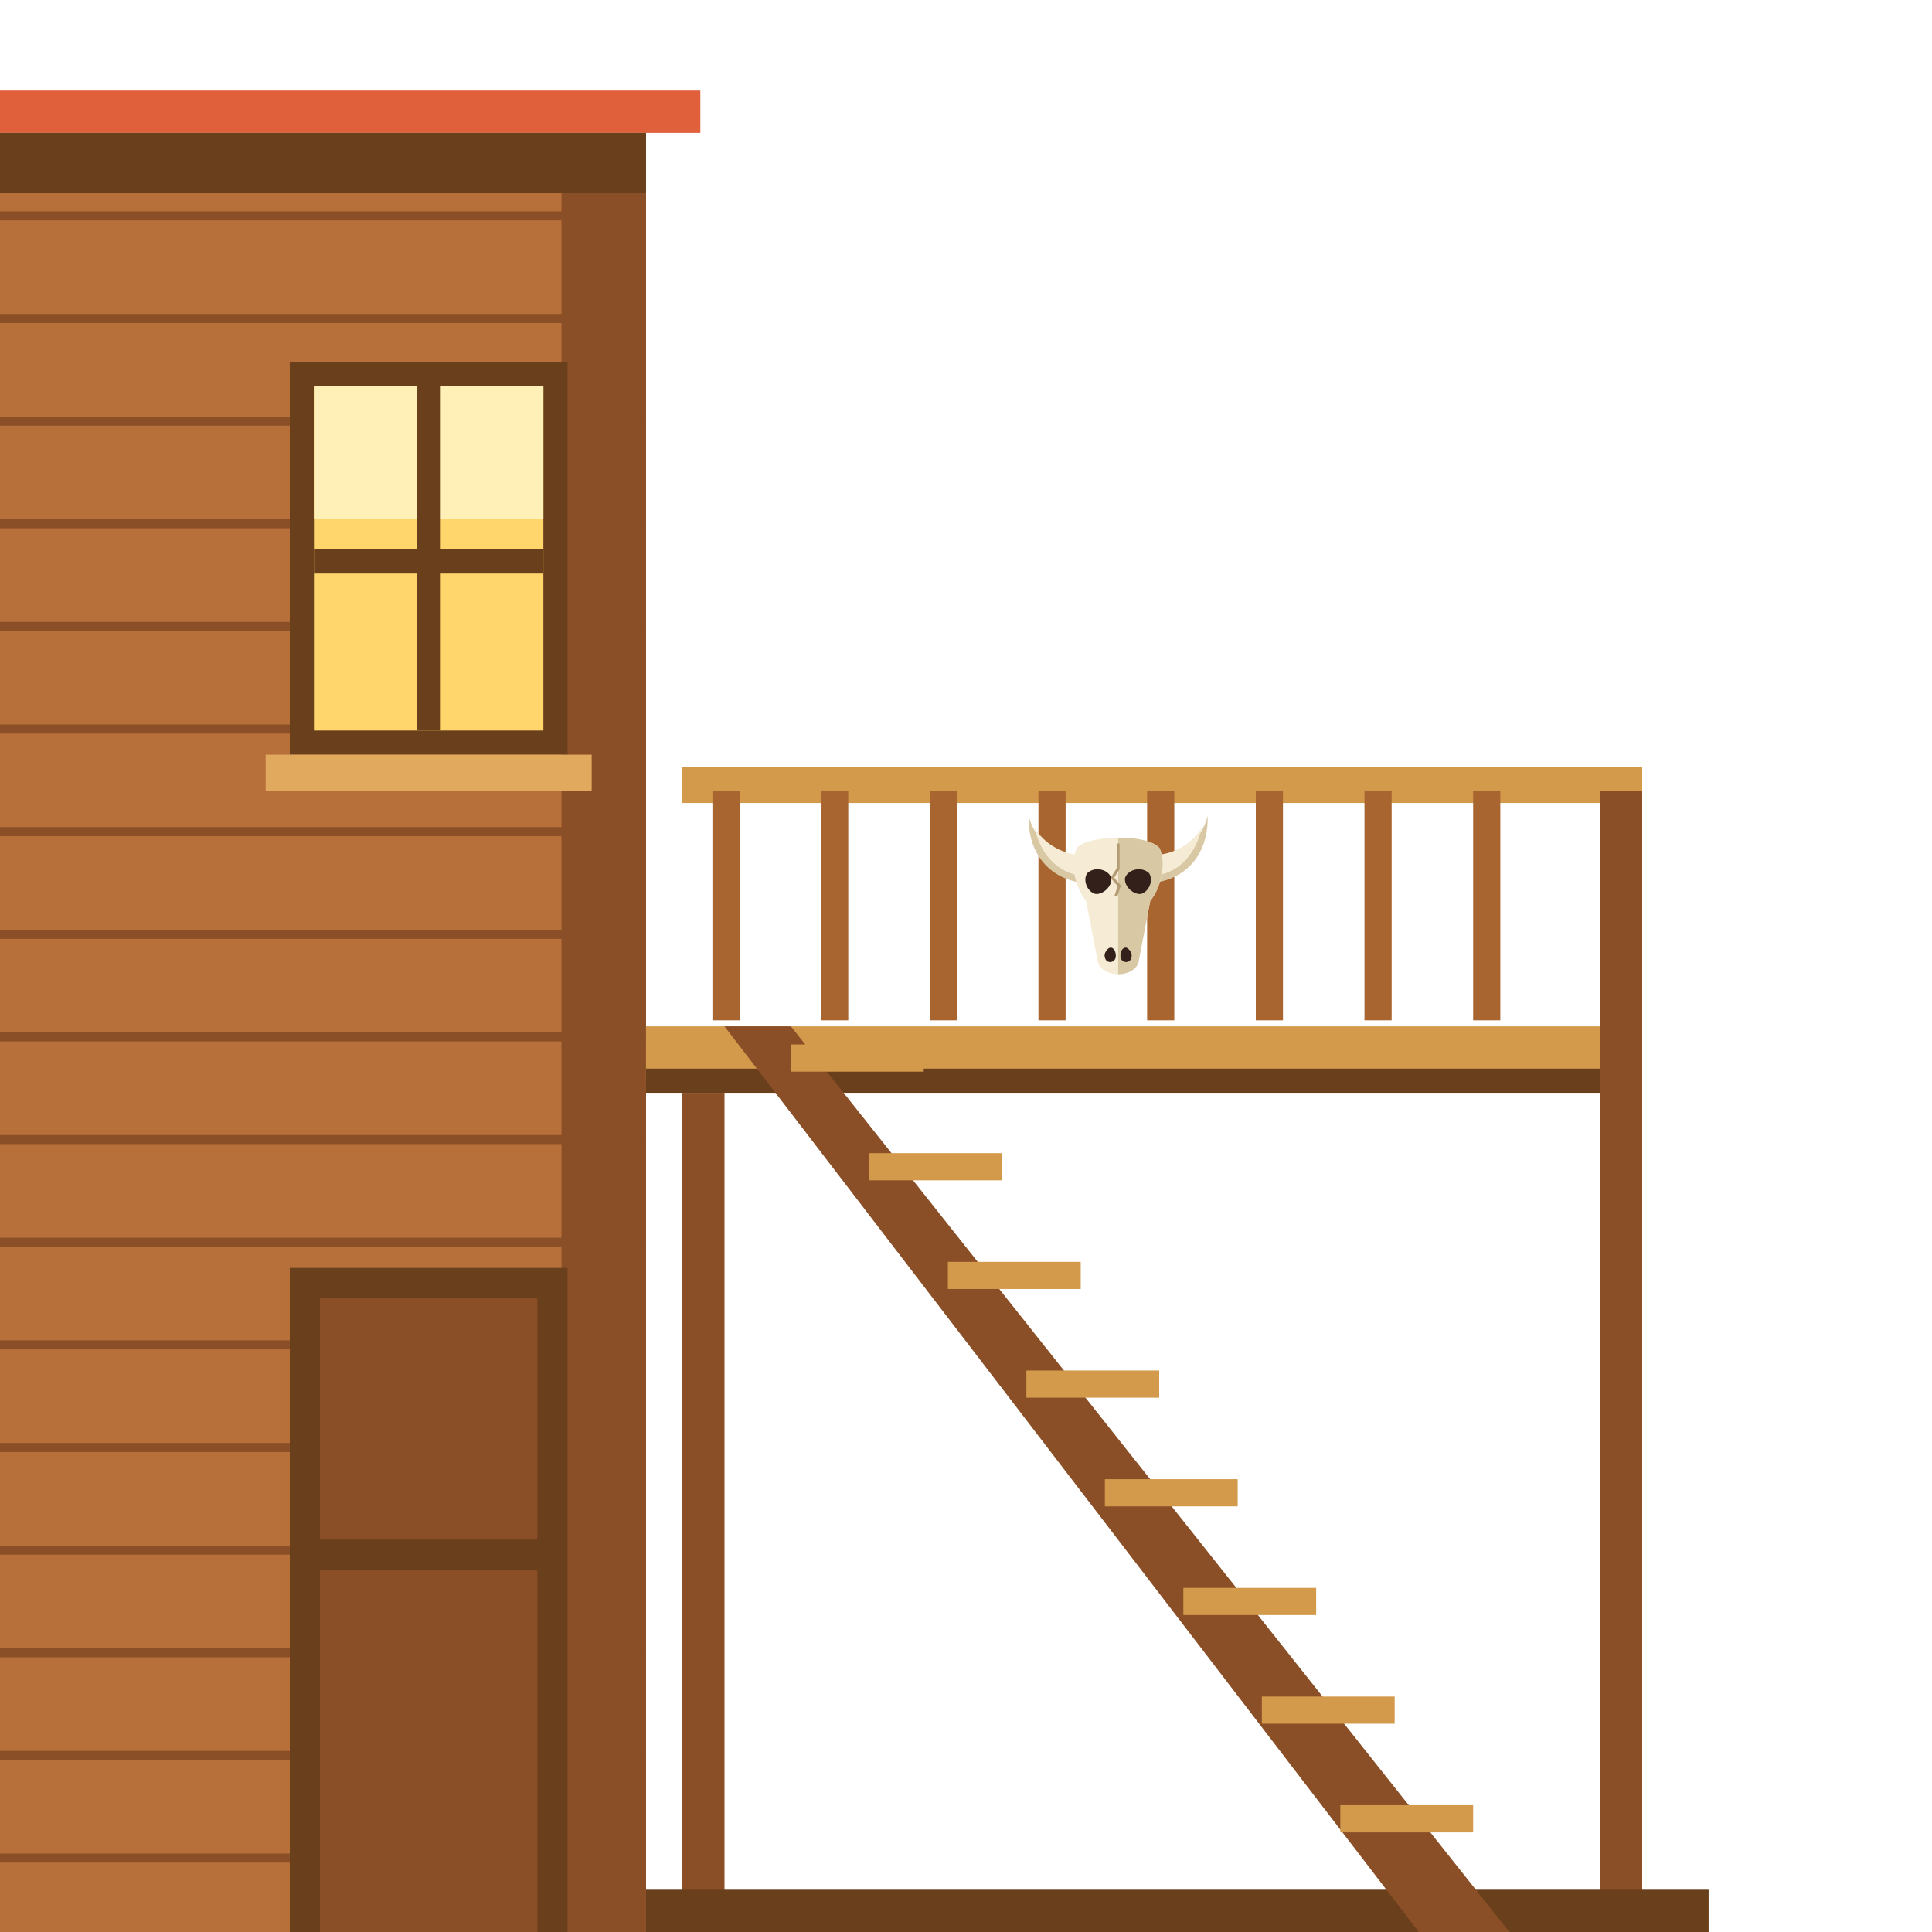
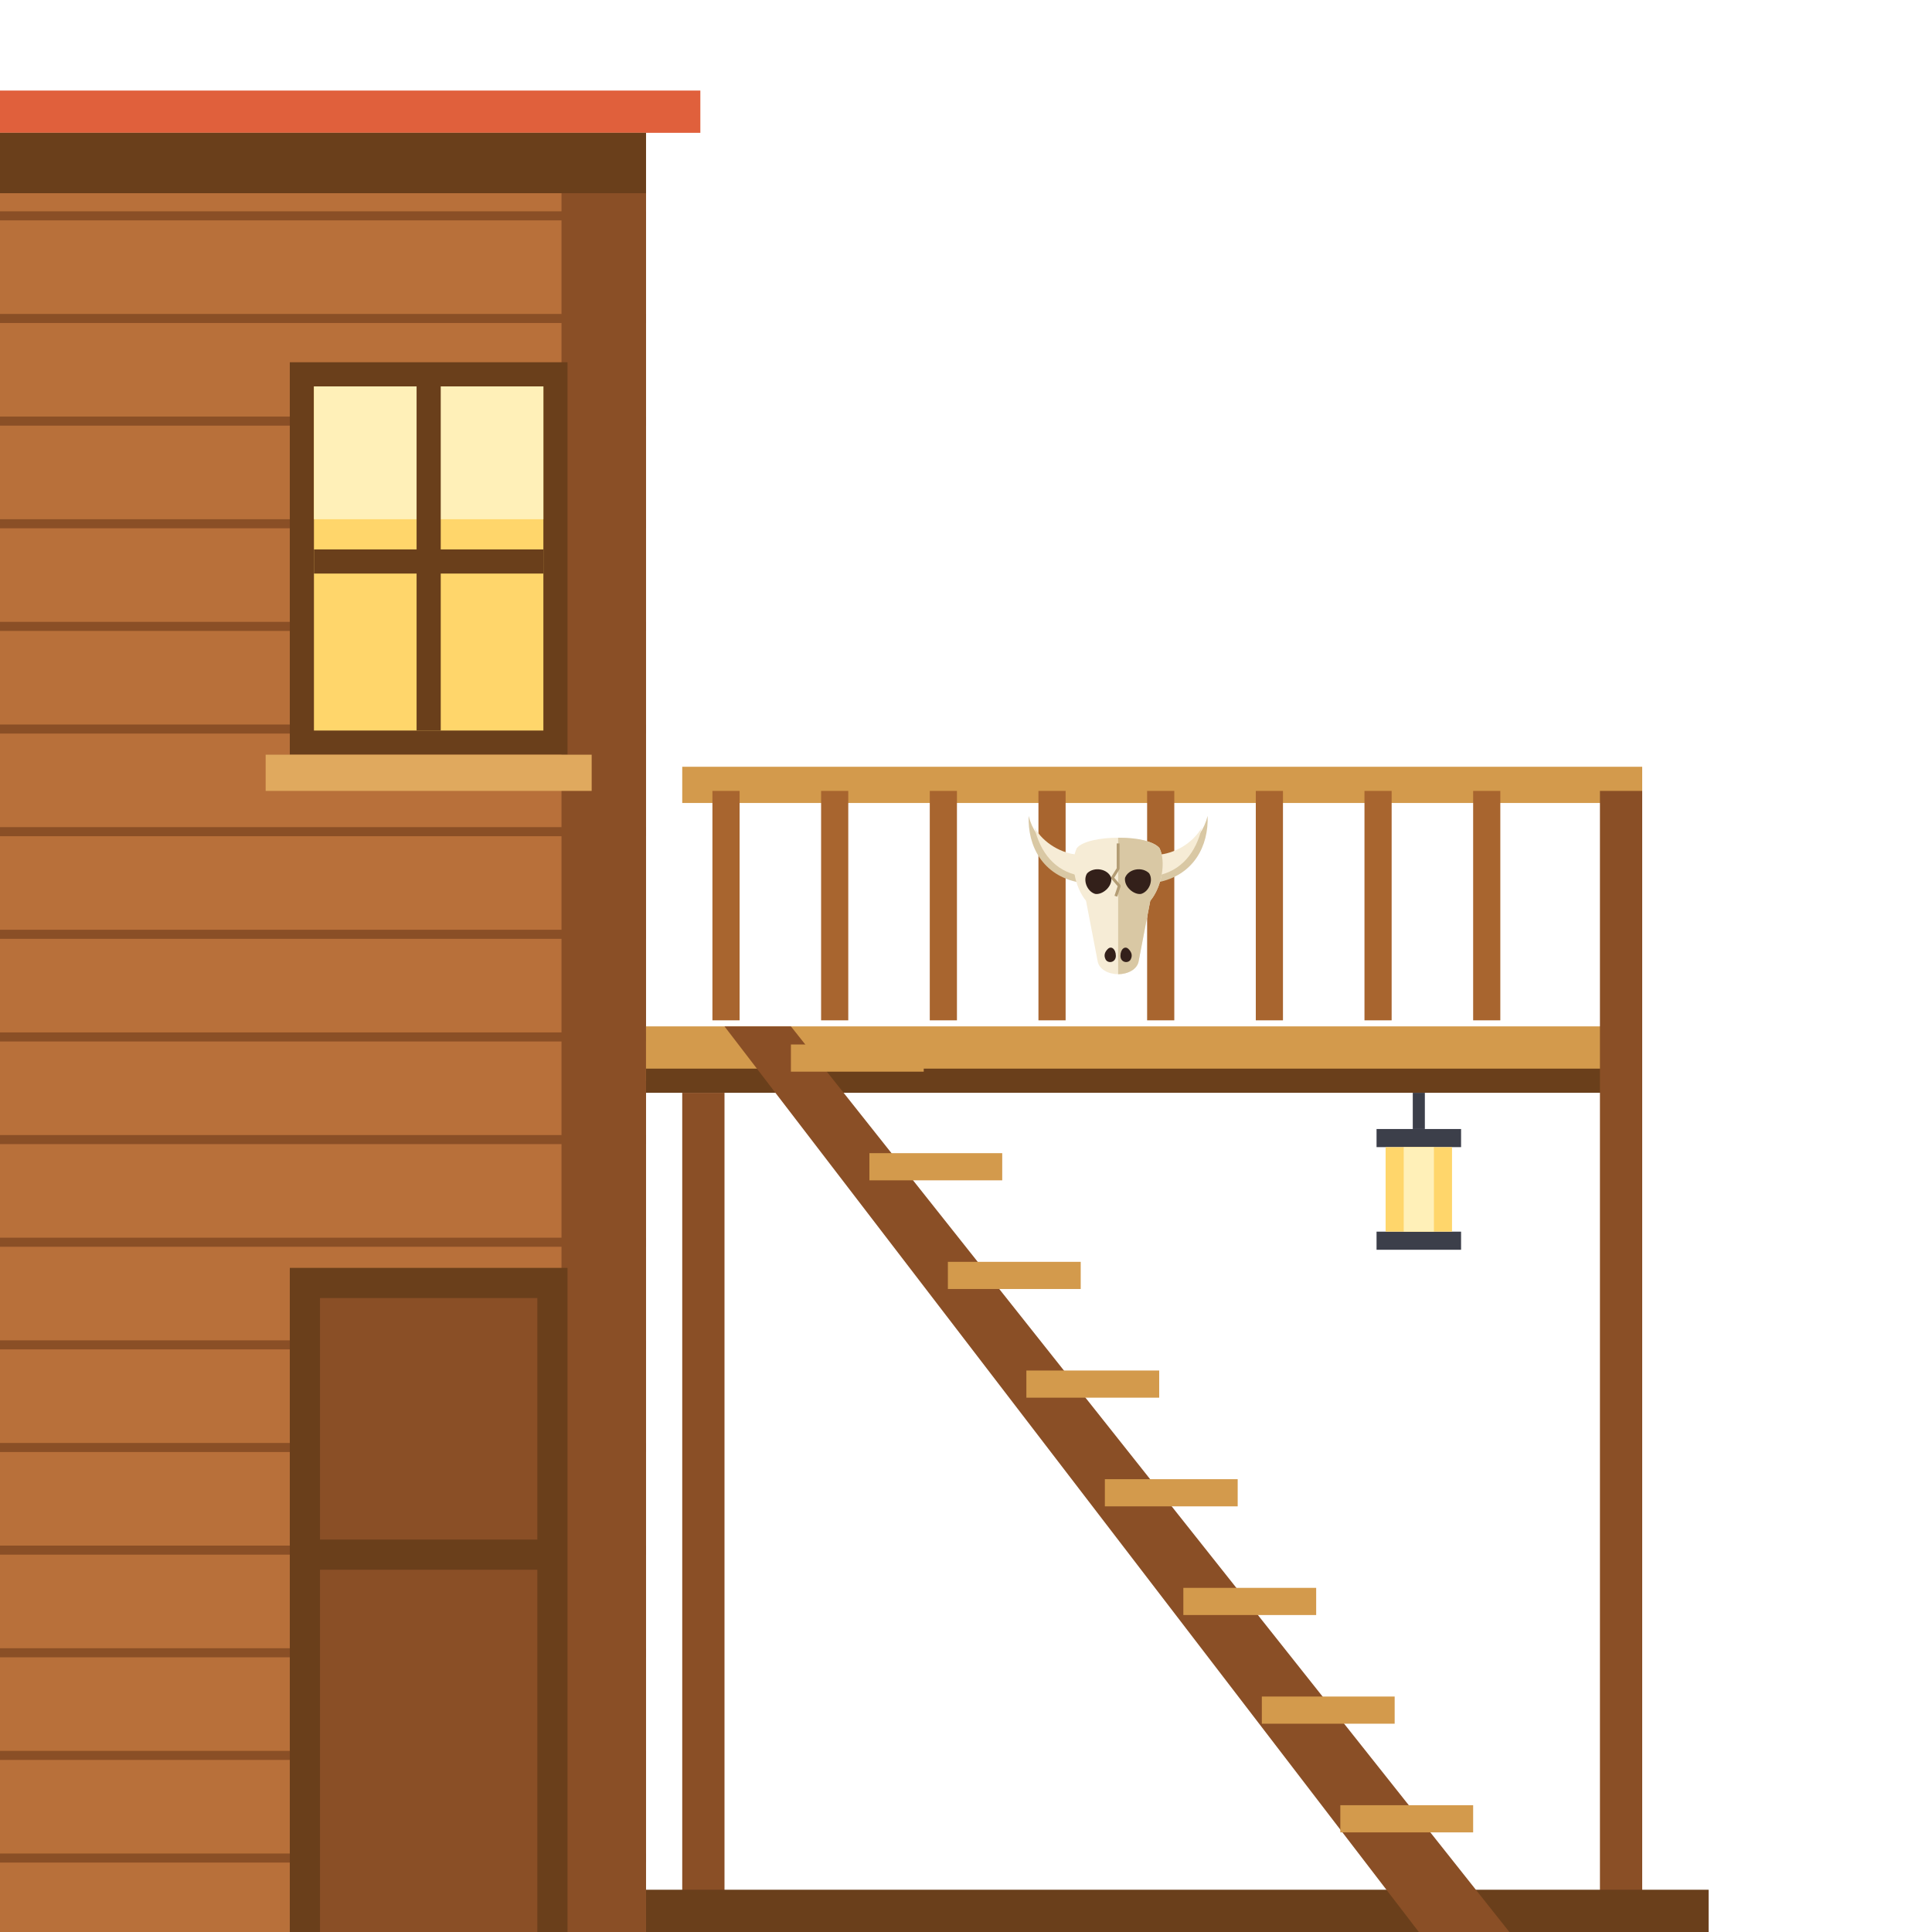
<svg xmlns="http://www.w3.org/2000/svg" viewBox="0 0 640 640" width="640" height="640">
  <path d="M0 30h232v14H0z" fill="#e0603c" />
  <path d="M0 44h214v596H0z" fill="#b8703a" />
  <path d="M0 70h214v3H0z" fill="#8a4f26" />
  <path d="M0 104h214v3H0z" fill="#8a4f26" />
  <path d="M0 138h214v3H0z" fill="#8a4f26" />
  <path d="M0 172h214v3H0z" fill="#8a4f26" />
  <path d="M0 206h214v3H0z" fill="#8a4f26" />
  <path d="M0 240h214v3H0z" fill="#8a4f26" />
  <path d="M0 274h214v3H0z" fill="#8a4f26" />
  <path d="M0 308h214v3H0z" fill="#8a4f26" />
  <path d="M0 342h214v3H0z" fill="#8a4f26" />
  <path d="M0 376h214v3H0z" fill="#8a4f26" />
  <path d="M0 410h214v3H0z" fill="#8a4f26" />
  <path d="M0 444h214v3H0z" fill="#8a4f26" />
  <path d="M0 478h214v3H0z" fill="#8a4f26" />
  <path d="M0 512h214v3H0z" fill="#8a4f26" />
  <path d="M0 546h214v3H0z" fill="#8a4f26" />
  <path d="M0 580h214v3H0z" fill="#8a4f26" />
  <path d="M0 614h214v3H0z" fill="#8a4f26" />
  <path d="M0 44h214v20H0z" fill="#6a3f1b" />
  <path d="M186 64h28v576h-28z" fill="#8a4f26" />
  <path d="M96 120h92v130H96z" fill="#6a3f1b" />
  <path d="M104 128h76v114h-76z" fill="#ffd66b" />
  <path d="M104 128h76v44h-76z" fill="#fff0b8" />
  <path d="M138 128h8v114h-8zM104 182h76v8h-76z" fill="#6a3f1b" />
  <path d="M88 250h108v12H88z" fill="#e0a95e" />
  <path d="M96 420h92v220H96z" fill="#6a3f1b" />
  <path d="M106 430h72v80h-72zM106 520h72v120h-72z" fill="#8a4f26" />
  <path d="M214 340h330v18H214z" fill="#d39a4c" />
  <path d="M214 354h330v8H214z" fill="#6a3f1b" />
  <path d="M226 254h318v12H226z" fill="#d39a4c" />
  <path d="M236 262h9v76h-9z" fill="#a8652f" />
  <path d="M272 262h9v76h-9z" fill="#a8652f" />
  <path d="M308 262h9v76h-9z" fill="#a8652f" />
  <path d="M344 262h9v76h-9z" fill="#a8652f" />
  <path d="M380 262h9v76h-9z" fill="#a8652f" />
  <path d="M416 262h9v76h-9z" fill="#a8652f" />
  <path d="M452 262h9v76h-9z" fill="#a8652f" />
  <path d="M488 262h9v76h-9z" fill="#a8652f" />
  <path d="M530 262h14v372h-14z" fill="#8a4f26" />
  <path d="M226 362h14v272h-14z" fill="#8a4f26" />
  <path d="M214 626h352v14H214z" fill="#6a3f1b" />
  <path d="M240 340h22l238 300h-30z" fill="#8a4f26" />
  <path d="M262 346h44v9h-44z" fill="#d39a4c" />
  <path d="M288 382h44v9h-44z" fill="#d39a4c" />
  <path d="M314 418h44v9h-44z" fill="#d39a4c" />
  <path d="M340 454h44v9h-44z" fill="#d39a4c" />
  <path d="M366 490h44v9h-44z" fill="#d39a4c" />
  <path d="M392 526h44v9h-44z" fill="#d39a4c" />
  <path d="M418 562h44v9h-44z" fill="#d39a4c" />
  <path d="M444 598h44v9h-44z" fill="#d39a4c" />
  <g transform="translate(340 268) scale(.38)">
    <path d="M46 40C28 40 8 30 2 6c-1 26 12 52 44 58z" fill="#d9c8a4" />
    <path d="M114 40c18 0 38-10 44-34 1 26-12 52-44 58z" fill="#d9c8a4" />
    <path d="M46 40C31 39 15 30 7 16c5 22 18 38 39 42z" fill="#f6ecd6" />
    <path d="M114 40c15-1 31-10 39-24-5 22-18 38-39 42z" fill="#f6ecd6" />
    <path d="M44 34c10-12 62-12 72 0 6 12 2 34-8 46l-10 52c-1 8-10 12-18 12s-17-4-18-12L52 80C42 68 38 46 44 34z" fill="#f6ecd6" />
    <path d="M80 25c18 0 30 3 36 9 6 12 2 34-8 46l-10 52c-1 8-10 12-18 12z" fill="#d9c8a4" />
    <path d="M53 56c6-6 18-4 21 4 1 8-8 15-14 14-7-2-11-12-7-18zM107 56c-6-6-18-4-21 4-1 8 8 15 14 14 7-2 11-12 7-18z" fill="#33201a" />
    <path d="M71 122c3-3 7 0 7 6s-7 7-9 3 0-7 2-9zM89 122c-3-3-7 0-7 6s7 7 9 3 0-7-2-9z" fill="#33201a" />
    <path d="M80 30v22l-5 8 6 7-3 9" fill="none" stroke="#b39c74" stroke-width="2.5" stroke-linejoin="bevel" />
  </g>
+   <path d="M468 362h4v12h-4z" fill="#3c3f4a" />
+   <path d="M456 374h28v6h-28zM456 408h28v6h-28z" fill="#3c3f4a" />
+   <path d="M459 380h22v28h-22z" fill="#ffd66b" />
+   <path d="M465 380h10v28h-10z" fill="#fff0b8" />
</svg>
